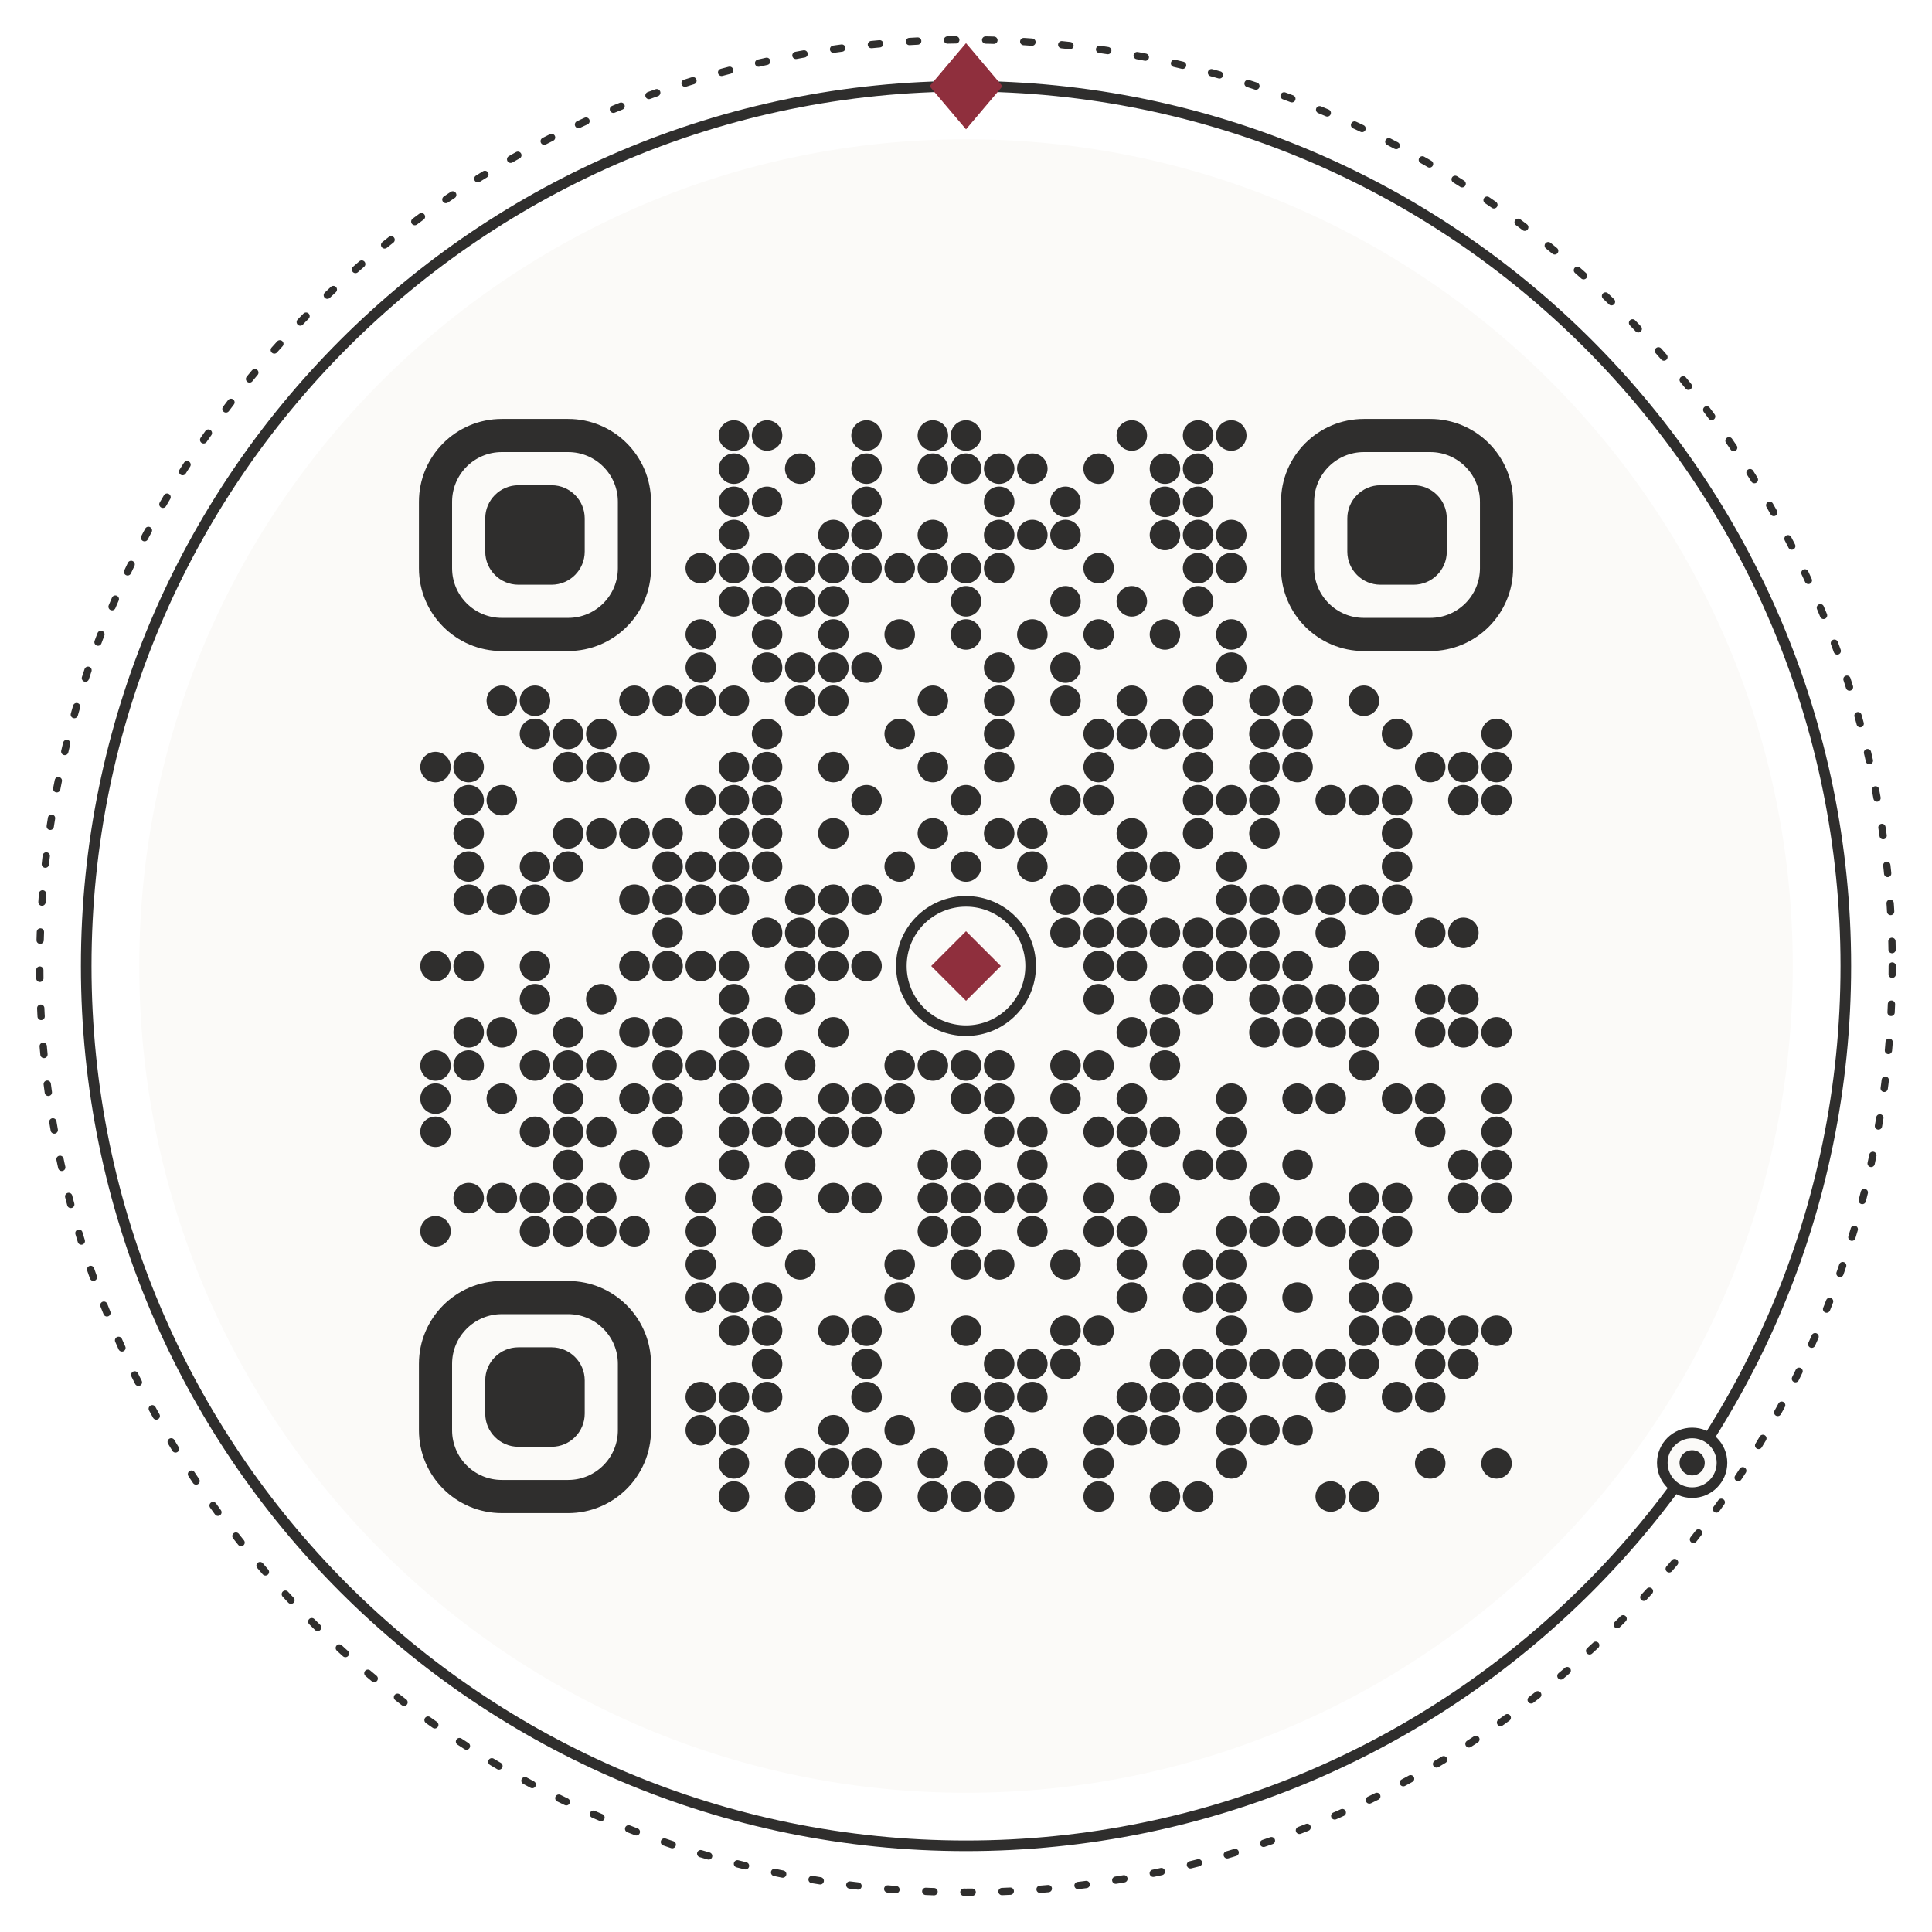
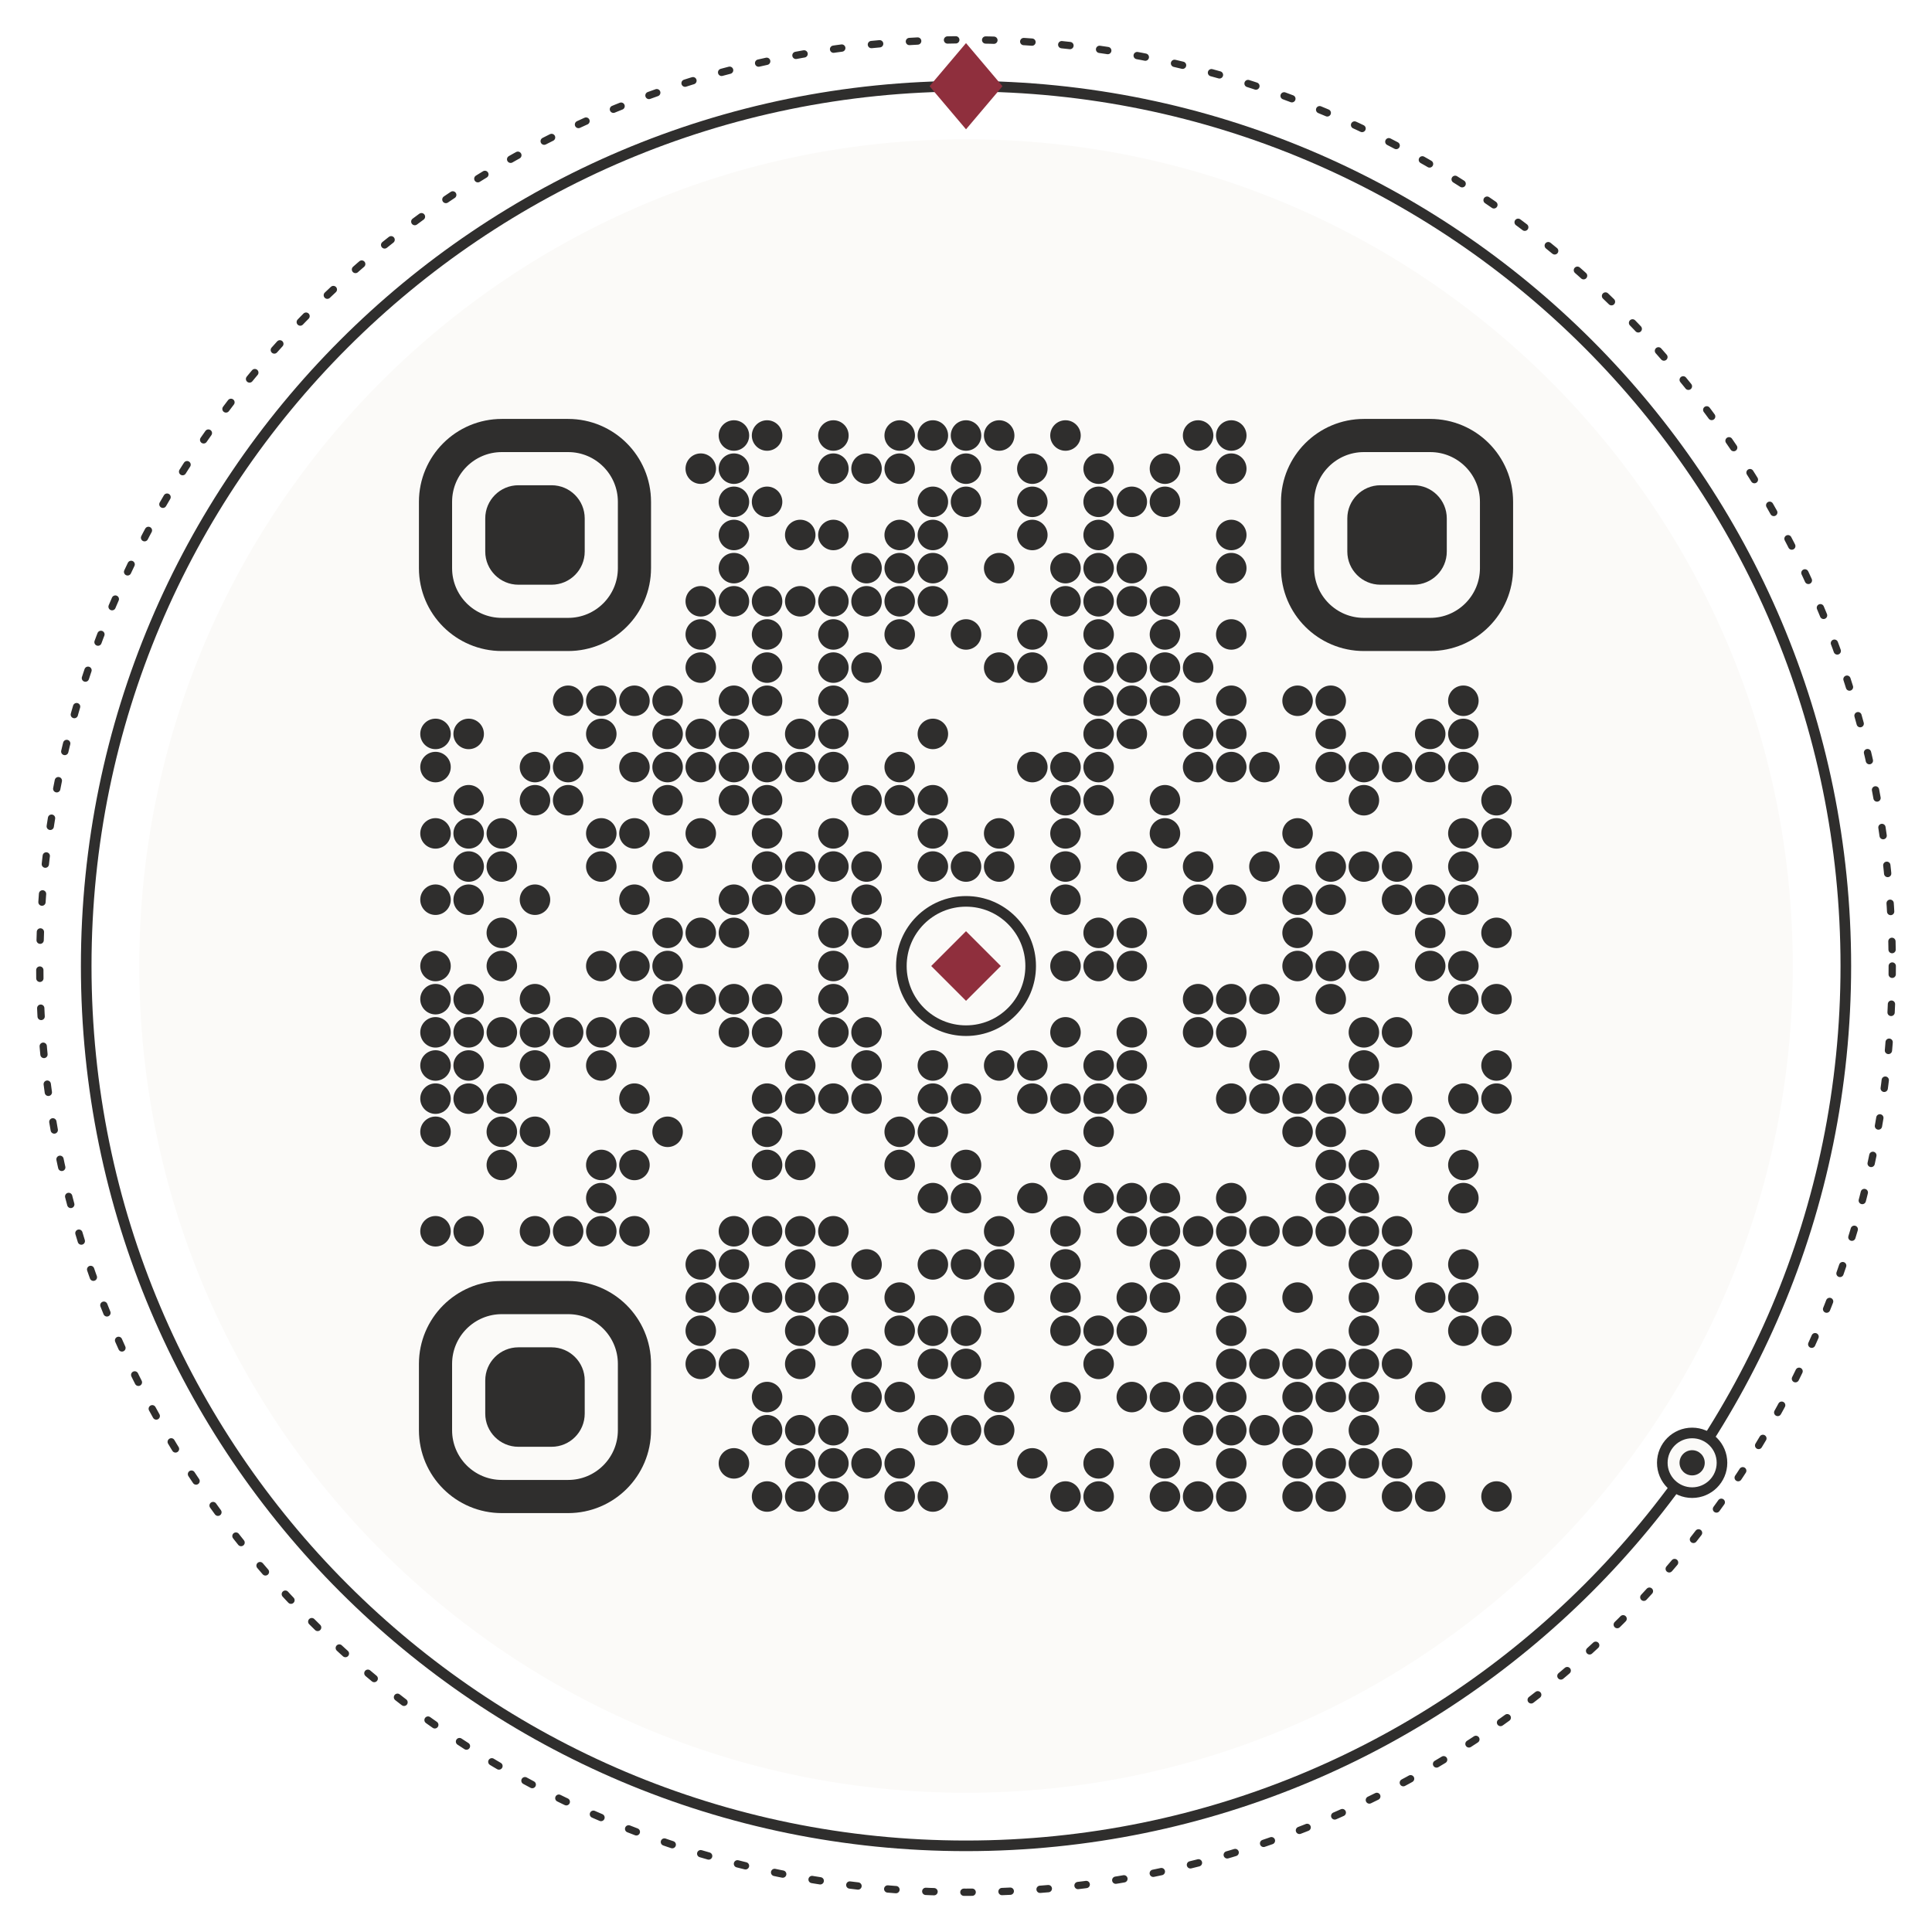
<svg xmlns="http://www.w3.org/2000/svg" viewBox="-12.635 -12.635 58.269 58.269">
  <defs>
    <radialGradient id="halo">
      <stop offset="0.7" stop-color="#ffffff" stop-opacity="0.55" />
      <stop offset="1" stop-color="#ffffff" stop-opacity="0" />
    </radialGradient>
  </defs>
  <circle cx="16.5" cy="16.5" r="28.135" fill="url(#halo)" />
  <circle cx="16.5" cy="16.5" r="24.935" fill="#fbfaf8" />
  <circle cx="16.5" cy="16.5" r="26.535" fill="none" stroke="#2f2e2d" stroke-width="0.32" />
  <circle cx="16.5" cy="16.5" r="27.935" fill="none" stroke="#2f2e2d" stroke-width="0.22" stroke-dasharray="0.25 0.9" stroke-linecap="round" />
  <path d="M16.5 -11.335 l1.1 1.3 -1.1 1.3 -1.1 -1.3Z" fill="#8f2f3d" />
  <circle cx="38.4" cy="31.483" r="0.9" fill="#fbfaf8" stroke="#2f2e2d" stroke-width="0.32" />
  <circle cx="38.4" cy="31.483" r="0.38" fill="#2f2e2d" />
  <g fill="#2f2e2d">
    <circle cx="9.5" cy="0.5" r="0.46" />
    <circle cx="10.5" cy="0.5" r="0.46" />
-     <circle cx="13.5" cy="0.5" r="0.46" />
+     <circle cx="12.5" cy="0.5" r="0.46" />
+     <circle cx="14.5" cy="0.5" r="0.46" />
    <circle cx="15.5" cy="0.5" r="0.46" />
    <circle cx="16.5" cy="0.5" r="0.46" />
-     <circle cx="21.5" cy="0.5" r="0.46" />
+     <circle cx="17.5" cy="0.5" r="0.46" />
+     <circle cx="19.5" cy="0.5" r="0.46" />
    <circle cx="23.5" cy="0.5" r="0.46" />
    <circle cx="24.5" cy="0.5" r="0.46" />
+     <circle cx="8.5" cy="1.5" r="0.46" />
    <circle cx="9.5" cy="1.5" r="0.46" />
-     <circle cx="11.5" cy="1.5" r="0.46" />
+     <circle cx="12.5" cy="1.5" r="0.46" />
    <circle cx="13.5" cy="1.5" r="0.46" />
-     <circle cx="15.5" cy="1.5" r="0.46" />
+     <circle cx="14.5" cy="1.5" r="0.46" />
    <circle cx="16.5" cy="1.5" r="0.46" />
-     <circle cx="17.5" cy="1.5" r="0.46" />
    <circle cx="18.5" cy="1.5" r="0.46" />
    <circle cx="20.5" cy="1.5" r="0.46" />
    <circle cx="22.5" cy="1.5" r="0.46" />
-     <circle cx="23.5" cy="1.5" r="0.46" />
+     <circle cx="24.5" cy="1.5" r="0.46" />
    <circle cx="9.5" cy="2.5" r="0.46" />
    <circle cx="10.5" cy="2.5" r="0.46" />
-     <circle cx="13.5" cy="2.5" r="0.46" />
-     <circle cx="17.5" cy="2.5" r="0.46" />
-     <circle cx="19.5" cy="2.5" r="0.46" />
+     <circle cx="15.5" cy="2.5" r="0.46" />
+     <circle cx="16.5" cy="2.5" r="0.46" />
+     <circle cx="18.5" cy="2.5" r="0.46" />
+     <circle cx="20.5" cy="2.5" r="0.46" />
+     <circle cx="21.5" cy="2.5" r="0.46" />
    <circle cx="22.5" cy="2.5" r="0.46" />
-     <circle cx="23.5" cy="2.5" r="0.46" />
    <circle cx="9.5" cy="3.5" r="0.46" />
+     <circle cx="11.5" cy="3.5" r="0.46" />
    <circle cx="12.5" cy="3.5" r="0.46" />
-     <circle cx="13.5" cy="3.5" r="0.46" />
+     <circle cx="14.5" cy="3.5" r="0.46" />
    <circle cx="15.5" cy="3.5" r="0.46" />
-     <circle cx="17.5" cy="3.5" r="0.46" />
    <circle cx="18.5" cy="3.5" r="0.46" />
-     <circle cx="19.5" cy="3.5" r="0.46" />
-     <circle cx="22.5" cy="3.5" r="0.46" />
-     <circle cx="23.5" cy="3.5" r="0.46" />
+     <circle cx="20.5" cy="3.5" r="0.46" />
    <circle cx="24.5" cy="3.5" r="0.46" />
-     <circle cx="8.5" cy="4.5" r="0.46" />
    <circle cx="9.5" cy="4.5" r="0.46" />
-     <circle cx="10.5" cy="4.5" r="0.46" />
-     <circle cx="11.5" cy="4.5" r="0.46" />
-     <circle cx="12.5" cy="4.5" r="0.46" />
    <circle cx="13.5" cy="4.5" r="0.46" />
    <circle cx="14.5" cy="4.5" r="0.46" />
    <circle cx="15.5" cy="4.5" r="0.46" />
-     <circle cx="16.5" cy="4.5" r="0.46" />
    <circle cx="17.5" cy="4.5" r="0.46" />
+     <circle cx="19.5" cy="4.5" r="0.46" />
    <circle cx="20.5" cy="4.5" r="0.46" />
-     <circle cx="23.5" cy="4.5" r="0.46" />
+     <circle cx="21.5" cy="4.5" r="0.46" />
    <circle cx="24.5" cy="4.5" r="0.46" />
+     <circle cx="8.5" cy="5.5" r="0.46" />
    <circle cx="9.5" cy="5.5" r="0.46" />
    <circle cx="10.5" cy="5.5" r="0.46" />
    <circle cx="11.5" cy="5.5" r="0.46" />
    <circle cx="12.5" cy="5.5" r="0.46" />
-     <circle cx="16.5" cy="5.5" r="0.46" />
+     <circle cx="13.5" cy="5.5" r="0.46" />
+     <circle cx="14.5" cy="5.5" r="0.46" />
+     <circle cx="15.5" cy="5.5" r="0.46" />
    <circle cx="19.5" cy="5.5" r="0.46" />
+     <circle cx="20.5" cy="5.5" r="0.46" />
    <circle cx="21.5" cy="5.5" r="0.46" />
-     <circle cx="23.5" cy="5.5" r="0.46" />
+     <circle cx="22.5" cy="5.5" r="0.46" />
    <circle cx="8.5" cy="6.5" r="0.46" />
    <circle cx="10.5" cy="6.5" r="0.46" />
    <circle cx="12.5" cy="6.5" r="0.46" />
    <circle cx="14.5" cy="6.5" r="0.46" />
    <circle cx="16.5" cy="6.5" r="0.46" />
    <circle cx="18.5" cy="6.5" r="0.46" />
    <circle cx="20.5" cy="6.5" r="0.46" />
    <circle cx="22.5" cy="6.5" r="0.46" />
    <circle cx="24.5" cy="6.5" r="0.46" />
    <circle cx="8.5" cy="7.5" r="0.46" />
    <circle cx="10.5" cy="7.5" r="0.46" />
-     <circle cx="11.5" cy="7.5" r="0.46" />
    <circle cx="12.5" cy="7.5" r="0.46" />
    <circle cx="13.5" cy="7.5" r="0.46" />
    <circle cx="17.5" cy="7.5" r="0.46" />
-     <circle cx="19.5" cy="7.5" r="0.46" />
-     <circle cx="24.5" cy="7.5" r="0.46" />
-     <circle cx="2.5" cy="8.5" r="0.46" />
-     <circle cx="3.5" cy="8.5" r="0.46" />
+     <circle cx="18.5" cy="7.5" r="0.46" />
+     <circle cx="20.5" cy="7.5" r="0.46" />
+     <circle cx="21.5" cy="7.5" r="0.46" />
+     <circle cx="22.5" cy="7.5" r="0.46" />
+     <circle cx="23.5" cy="7.5" r="0.46" />
+     <circle cx="4.5" cy="8.5" r="0.46" />
+     <circle cx="5.5" cy="8.5" r="0.46" />
    <circle cx="6.5" cy="8.5" r="0.46" />
    <circle cx="7.5" cy="8.5" r="0.46" />
-     <circle cx="8.5" cy="8.5" r="0.46" />
    <circle cx="9.5" cy="8.5" r="0.46" />
-     <circle cx="11.5" cy="8.5" r="0.46" />
+     <circle cx="10.5" cy="8.5" r="0.46" />
    <circle cx="12.5" cy="8.5" r="0.46" />
-     <circle cx="15.5" cy="8.5" r="0.46" />
-     <circle cx="17.5" cy="8.5" r="0.46" />
-     <circle cx="19.5" cy="8.5" r="0.46" />
+     <circle cx="20.5" cy="8.5" r="0.46" />
    <circle cx="21.5" cy="8.5" r="0.46" />
-     <circle cx="23.5" cy="8.5" r="0.46" />
-     <circle cx="25.5" cy="8.5" r="0.46" />
+     <circle cx="22.5" cy="8.5" r="0.46" />
+     <circle cx="24.5" cy="8.5" r="0.46" />
    <circle cx="26.5" cy="8.5" r="0.46" />
-     <circle cx="28.5" cy="8.5" r="0.46" />
-     <circle cx="3.5" cy="9.5" r="0.46" />
-     <circle cx="4.5" cy="9.5" r="0.46" />
+     <circle cx="27.5" cy="8.5" r="0.46" />
+     <circle cx="31.5" cy="8.5" r="0.46" />
+     <circle cx="0.5" cy="9.5" r="0.46" />
+     <circle cx="1.5" cy="9.5" r="0.46" />
    <circle cx="5.5" cy="9.5" r="0.46" />
-     <circle cx="10.5" cy="9.5" r="0.46" />
-     <circle cx="14.5" cy="9.5" r="0.46" />
-     <circle cx="17.5" cy="9.5" r="0.46" />
+     <circle cx="7.5" cy="9.5" r="0.46" />
+     <circle cx="8.5" cy="9.5" r="0.46" />
+     <circle cx="9.5" cy="9.5" r="0.46" />
+     <circle cx="11.5" cy="9.5" r="0.46" />
+     <circle cx="12.5" cy="9.5" r="0.46" />
+     <circle cx="15.5" cy="9.5" r="0.46" />
    <circle cx="20.5" cy="9.5" r="0.46" />
    <circle cx="21.5" cy="9.5" r="0.46" />
-     <circle cx="22.5" cy="9.5" r="0.46" />
    <circle cx="23.5" cy="9.5" r="0.46" />
-     <circle cx="25.5" cy="9.5" r="0.46" />
-     <circle cx="26.5" cy="9.5" r="0.46" />
-     <circle cx="29.5" cy="9.5" r="0.46" />
-     <circle cx="32.5" cy="9.5" r="0.46" />
+     <circle cx="24.5" cy="9.5" r="0.46" />
+     <circle cx="27.5" cy="9.5" r="0.46" />
+     <circle cx="30.5" cy="9.5" r="0.46" />
+     <circle cx="31.5" cy="9.5" r="0.46" />
    <circle cx="0.5" cy="10.5" r="0.46" />
-     <circle cx="1.5" cy="10.5" r="0.46" />
+     <circle cx="3.5" cy="10.5" r="0.46" />
    <circle cx="4.5" cy="10.5" r="0.46" />
-     <circle cx="5.5" cy="10.5" r="0.46" />
    <circle cx="6.5" cy="10.5" r="0.46" />
+     <circle cx="7.5" cy="10.5" r="0.46" />
+     <circle cx="8.5" cy="10.5" r="0.46" />
    <circle cx="9.5" cy="10.5" r="0.46" />
    <circle cx="10.5" cy="10.5" r="0.46" />
+     <circle cx="11.5" cy="10.5" r="0.46" />
    <circle cx="12.5" cy="10.5" r="0.46" />
-     <circle cx="15.5" cy="10.5" r="0.46" />
-     <circle cx="17.5" cy="10.5" r="0.46" />
+     <circle cx="14.5" cy="10.5" r="0.46" />
+     <circle cx="18.5" cy="10.5" r="0.46" />
+     <circle cx="19.5" cy="10.5" r="0.46" />
    <circle cx="20.5" cy="10.5" r="0.46" />
    <circle cx="23.5" cy="10.5" r="0.46" />
+     <circle cx="24.5" cy="10.5" r="0.46" />
    <circle cx="25.5" cy="10.5" r="0.46" />
-     <circle cx="26.5" cy="10.5" r="0.46" />
+     <circle cx="27.5" cy="10.5" r="0.46" />
+     <circle cx="28.5" cy="10.5" r="0.46" />
+     <circle cx="29.5" cy="10.5" r="0.46" />
    <circle cx="30.5" cy="10.5" r="0.46" />
    <circle cx="31.5" cy="10.5" r="0.46" />
-     <circle cx="32.5" cy="10.5" r="0.46" />
    <circle cx="1.5" cy="11.5" r="0.46" />
-     <circle cx="2.5" cy="11.5" r="0.46" />
-     <circle cx="8.5" cy="11.5" r="0.46" />
+     <circle cx="3.5" cy="11.5" r="0.46" />
+     <circle cx="4.5" cy="11.5" r="0.46" />
+     <circle cx="7.5" cy="11.5" r="0.46" />
    <circle cx="9.5" cy="11.5" r="0.46" />
    <circle cx="10.5" cy="11.5" r="0.46" />
    <circle cx="13.5" cy="11.5" r="0.46" />
-     <circle cx="16.5" cy="11.5" r="0.46" />
+     <circle cx="14.5" cy="11.5" r="0.46" />
+     <circle cx="15.5" cy="11.5" r="0.46" />
    <circle cx="19.5" cy="11.5" r="0.46" />
    <circle cx="20.5" cy="11.5" r="0.46" />
-     <circle cx="23.5" cy="11.5" r="0.46" />
-     <circle cx="24.5" cy="11.5" r="0.46" />
-     <circle cx="25.5" cy="11.5" r="0.46" />
-     <circle cx="27.5" cy="11.5" r="0.46" />
+     <circle cx="22.5" cy="11.5" r="0.46" />
    <circle cx="28.5" cy="11.5" r="0.46" />
-     <circle cx="29.5" cy="11.5" r="0.46" />
-     <circle cx="31.5" cy="11.5" r="0.46" />
    <circle cx="32.5" cy="11.5" r="0.46" />
+     <circle cx="0.5" cy="12.5" r="0.46" />
    <circle cx="1.5" cy="12.5" r="0.46" />
-     <circle cx="4.5" cy="12.5" r="0.46" />
+     <circle cx="2.5" cy="12.5" r="0.46" />
    <circle cx="5.5" cy="12.5" r="0.46" />
    <circle cx="6.5" cy="12.5" r="0.46" />
-     <circle cx="7.5" cy="12.5" r="0.46" />
-     <circle cx="9.5" cy="12.5" r="0.46" />
+     <circle cx="8.5" cy="12.5" r="0.46" />
    <circle cx="10.5" cy="12.5" r="0.46" />
    <circle cx="12.5" cy="12.5" r="0.46" />
    <circle cx="15.5" cy="12.5" r="0.46" />
    <circle cx="17.5" cy="12.5" r="0.46" />
-     <circle cx="18.5" cy="12.5" r="0.46" />
-     <circle cx="21.5" cy="12.5" r="0.46" />
-     <circle cx="23.5" cy="12.5" r="0.46" />
-     <circle cx="25.5" cy="12.5" r="0.46" />
-     <circle cx="29.5" cy="12.5" r="0.46" />
+     <circle cx="19.5" cy="12.5" r="0.46" />
+     <circle cx="22.5" cy="12.5" r="0.46" />
+     <circle cx="26.5" cy="12.5" r="0.46" />
+     <circle cx="31.5" cy="12.5" r="0.46" />
+     <circle cx="32.5" cy="12.5" r="0.46" />
    <circle cx="1.5" cy="13.5" r="0.46" />
-     <circle cx="3.5" cy="13.5" r="0.46" />
-     <circle cx="4.5" cy="13.5" r="0.46" />
+     <circle cx="2.5" cy="13.5" r="0.46" />
+     <circle cx="5.5" cy="13.5" r="0.46" />
    <circle cx="7.5" cy="13.5" r="0.46" />
-     <circle cx="8.5" cy="13.5" r="0.46" />
-     <circle cx="9.5" cy="13.5" r="0.46" />
    <circle cx="10.5" cy="13.5" r="0.46" />
-     <circle cx="14.5" cy="13.5" r="0.46" />
+     <circle cx="11.5" cy="13.5" r="0.46" />
+     <circle cx="12.5" cy="13.5" r="0.46" />
+     <circle cx="13.5" cy="13.5" r="0.46" />
+     <circle cx="15.5" cy="13.5" r="0.46" />
    <circle cx="16.5" cy="13.5" r="0.46" />
-     <circle cx="18.5" cy="13.5" r="0.46" />
+     <circle cx="17.5" cy="13.5" r="0.46" />
+     <circle cx="19.5" cy="13.5" r="0.46" />
    <circle cx="21.5" cy="13.5" r="0.46" />
-     <circle cx="22.5" cy="13.5" r="0.46" />
-     <circle cx="24.5" cy="13.5" r="0.46" />
+     <circle cx="23.5" cy="13.5" r="0.46" />
+     <circle cx="25.5" cy="13.5" r="0.46" />
+     <circle cx="27.5" cy="13.5" r="0.46" />
+     <circle cx="28.5" cy="13.5" r="0.46" />
    <circle cx="29.5" cy="13.5" r="0.46" />
+     <circle cx="31.5" cy="13.5" r="0.46" />
+     <circle cx="0.5" cy="14.5" r="0.46" />
    <circle cx="1.5" cy="14.5" r="0.46" />
-     <circle cx="2.5" cy="14.5" r="0.46" />
    <circle cx="3.5" cy="14.5" r="0.46" />
    <circle cx="6.5" cy="14.5" r="0.46" />
-     <circle cx="7.5" cy="14.5" r="0.46" />
-     <circle cx="8.5" cy="14.5" r="0.46" />
    <circle cx="9.5" cy="14.5" r="0.46" />
+     <circle cx="10.5" cy="14.5" r="0.46" />
    <circle cx="11.5" cy="14.5" r="0.46" />
-     <circle cx="12.5" cy="14.5" r="0.46" />
    <circle cx="13.5" cy="14.5" r="0.46" />
    <circle cx="19.5" cy="14.5" r="0.46" />
-     <circle cx="20.5" cy="14.5" r="0.46" />
-     <circle cx="21.5" cy="14.5" r="0.46" />
+     <circle cx="23.5" cy="14.5" r="0.46" />
    <circle cx="24.5" cy="14.5" r="0.46" />
-     <circle cx="25.5" cy="14.5" r="0.46" />
    <circle cx="26.5" cy="14.5" r="0.46" />
    <circle cx="27.5" cy="14.5" r="0.46" />
-     <circle cx="28.5" cy="14.5" r="0.46" />
    <circle cx="29.5" cy="14.5" r="0.46" />
+     <circle cx="30.5" cy="14.5" r="0.46" />
+     <circle cx="31.5" cy="14.5" r="0.46" />
+     <circle cx="2.5" cy="15.5" r="0.46" />
    <circle cx="7.5" cy="15.5" r="0.46" />
-     <circle cx="10.5" cy="15.5" r="0.46" />
-     <circle cx="11.5" cy="15.5" r="0.46" />
+     <circle cx="8.5" cy="15.5" r="0.46" />
+     <circle cx="9.5" cy="15.5" r="0.46" />
    <circle cx="12.5" cy="15.5" r="0.46" />
-     <circle cx="19.5" cy="15.5" r="0.46" />
+     <circle cx="13.5" cy="15.5" r="0.46" />
    <circle cx="20.5" cy="15.5" r="0.46" />
    <circle cx="21.5" cy="15.5" r="0.46" />
-     <circle cx="22.5" cy="15.5" r="0.46" />
-     <circle cx="23.5" cy="15.5" r="0.46" />
-     <circle cx="24.5" cy="15.5" r="0.46" />
-     <circle cx="25.5" cy="15.5" r="0.46" />
-     <circle cx="27.5" cy="15.5" r="0.46" />
+     <circle cx="26.5" cy="15.5" r="0.46" />
    <circle cx="30.5" cy="15.5" r="0.46" />
-     <circle cx="31.5" cy="15.5" r="0.46" />
+     <circle cx="32.5" cy="15.5" r="0.46" />
    <circle cx="0.5" cy="16.5" r="0.46" />
-     <circle cx="1.5" cy="16.5" r="0.46" />
-     <circle cx="3.5" cy="16.5" r="0.46" />
+     <circle cx="2.5" cy="16.5" r="0.46" />
+     <circle cx="5.5" cy="16.5" r="0.46" />
    <circle cx="6.5" cy="16.5" r="0.46" />
    <circle cx="7.5" cy="16.5" r="0.46" />
-     <circle cx="8.5" cy="16.5" r="0.46" />
-     <circle cx="9.5" cy="16.5" r="0.46" />
-     <circle cx="11.5" cy="16.5" r="0.46" />
    <circle cx="12.5" cy="16.5" r="0.46" />
-     <circle cx="13.5" cy="16.5" r="0.46" />
+     <circle cx="19.5" cy="16.5" r="0.46" />
    <circle cx="20.5" cy="16.5" r="0.46" />
    <circle cx="21.5" cy="16.5" r="0.46" />
-     <circle cx="23.5" cy="16.5" r="0.46" />
-     <circle cx="24.5" cy="16.5" r="0.46" />
-     <circle cx="25.5" cy="16.5" r="0.46" />
    <circle cx="26.5" cy="16.5" r="0.46" />
+     <circle cx="27.5" cy="16.5" r="0.46" />
    <circle cx="28.5" cy="16.5" r="0.46" />
+     <circle cx="30.5" cy="16.5" r="0.46" />
+     <circle cx="31.5" cy="16.5" r="0.46" />
+     <circle cx="0.5" cy="17.5" r="0.46" />
+     <circle cx="1.5" cy="17.5" r="0.46" />
    <circle cx="3.5" cy="17.5" r="0.46" />
-     <circle cx="5.5" cy="17.5" r="0.46" />
+     <circle cx="7.5" cy="17.5" r="0.46" />
+     <circle cx="8.5" cy="17.5" r="0.46" />
    <circle cx="9.5" cy="17.5" r="0.46" />
-     <circle cx="11.5" cy="17.5" r="0.46" />
-     <circle cx="20.5" cy="17.5" r="0.46" />
-     <circle cx="22.5" cy="17.5" r="0.46" />
+     <circle cx="10.5" cy="17.5" r="0.46" />
+     <circle cx="12.5" cy="17.5" r="0.46" />
    <circle cx="23.5" cy="17.5" r="0.46" />
+     <circle cx="24.5" cy="17.5" r="0.46" />
    <circle cx="25.5" cy="17.5" r="0.46" />
-     <circle cx="26.5" cy="17.5" r="0.46" />
    <circle cx="27.5" cy="17.5" r="0.46" />
-     <circle cx="28.5" cy="17.5" r="0.46" />
-     <circle cx="30.5" cy="17.5" r="0.46" />
    <circle cx="31.5" cy="17.5" r="0.46" />
+     <circle cx="32.5" cy="17.5" r="0.46" />
+     <circle cx="0.5" cy="18.5" r="0.46" />
    <circle cx="1.5" cy="18.5" r="0.46" />
    <circle cx="2.5" cy="18.5" r="0.46" />
+     <circle cx="3.5" cy="18.5" r="0.46" />
    <circle cx="4.5" cy="18.5" r="0.46" />
+     <circle cx="5.5" cy="18.5" r="0.46" />
    <circle cx="6.5" cy="18.5" r="0.46" />
-     <circle cx="7.5" cy="18.5" r="0.46" />
    <circle cx="9.5" cy="18.5" r="0.46" />
    <circle cx="10.5" cy="18.5" r="0.46" />
    <circle cx="12.5" cy="18.5" r="0.46" />
+     <circle cx="13.5" cy="18.5" r="0.46" />
+     <circle cx="19.5" cy="18.5" r="0.46" />
    <circle cx="21.5" cy="18.5" r="0.46" />
-     <circle cx="22.5" cy="18.5" r="0.46" />
-     <circle cx="25.5" cy="18.5" r="0.46" />
-     <circle cx="26.5" cy="18.5" r="0.46" />
-     <circle cx="27.5" cy="18.5" r="0.46" />
+     <circle cx="23.5" cy="18.5" r="0.46" />
+     <circle cx="24.5" cy="18.5" r="0.46" />
    <circle cx="28.5" cy="18.5" r="0.46" />
-     <circle cx="30.5" cy="18.5" r="0.46" />
-     <circle cx="31.5" cy="18.5" r="0.46" />
-     <circle cx="32.5" cy="18.5" r="0.46" />
+     <circle cx="29.5" cy="18.5" r="0.46" />
    <circle cx="0.5" cy="19.5" r="0.46" />
    <circle cx="1.5" cy="19.5" r="0.46" />
    <circle cx="3.5" cy="19.5" r="0.46" />
-     <circle cx="4.5" cy="19.5" r="0.46" />
    <circle cx="5.5" cy="19.5" r="0.46" />
-     <circle cx="7.5" cy="19.5" r="0.46" />
-     <circle cx="8.5" cy="19.5" r="0.46" />
-     <circle cx="9.5" cy="19.5" r="0.46" />
    <circle cx="11.5" cy="19.5" r="0.46" />
-     <circle cx="14.5" cy="19.5" r="0.46" />
+     <circle cx="13.5" cy="19.5" r="0.46" />
    <circle cx="15.5" cy="19.5" r="0.46" />
-     <circle cx="16.5" cy="19.5" r="0.46" />
    <circle cx="17.5" cy="19.5" r="0.46" />
-     <circle cx="19.5" cy="19.5" r="0.46" />
+     <circle cx="18.5" cy="19.5" r="0.46" />
    <circle cx="20.5" cy="19.5" r="0.46" />
-     <circle cx="22.5" cy="19.5" r="0.46" />
+     <circle cx="21.5" cy="19.5" r="0.46" />
+     <circle cx="25.5" cy="19.5" r="0.46" />
    <circle cx="28.5" cy="19.5" r="0.46" />
+     <circle cx="32.5" cy="19.5" r="0.46" />
    <circle cx="0.5" cy="20.5" r="0.46" />
+     <circle cx="1.5" cy="20.5" r="0.46" />
    <circle cx="2.5" cy="20.5" r="0.46" />
-     <circle cx="4.5" cy="20.5" r="0.46" />
    <circle cx="6.5" cy="20.5" r="0.46" />
-     <circle cx="7.5" cy="20.5" r="0.46" />
-     <circle cx="9.5" cy="20.5" r="0.46" />
    <circle cx="10.5" cy="20.5" r="0.46" />
+     <circle cx="11.5" cy="20.5" r="0.46" />
    <circle cx="12.5" cy="20.5" r="0.46" />
    <circle cx="13.5" cy="20.5" r="0.46" />
-     <circle cx="14.5" cy="20.5" r="0.46" />
+     <circle cx="15.5" cy="20.5" r="0.46" />
    <circle cx="16.5" cy="20.5" r="0.46" />
-     <circle cx="17.5" cy="20.5" r="0.46" />
+     <circle cx="18.5" cy="20.5" r="0.46" />
    <circle cx="19.5" cy="20.5" r="0.46" />
+     <circle cx="20.5" cy="20.5" r="0.46" />
    <circle cx="21.5" cy="20.5" r="0.46" />
    <circle cx="24.5" cy="20.5" r="0.46" />
+     <circle cx="25.5" cy="20.5" r="0.46" />
    <circle cx="26.5" cy="20.5" r="0.46" />
    <circle cx="27.5" cy="20.5" r="0.46" />
+     <circle cx="28.5" cy="20.5" r="0.46" />
    <circle cx="29.5" cy="20.5" r="0.46" />
-     <circle cx="30.5" cy="20.5" r="0.46" />
+     <circle cx="31.5" cy="20.5" r="0.46" />
    <circle cx="32.5" cy="20.5" r="0.46" />
    <circle cx="0.5" cy="21.5" r="0.46" />
+     <circle cx="2.5" cy="21.5" r="0.46" />
    <circle cx="3.5" cy="21.5" r="0.46" />
-     <circle cx="4.5" cy="21.5" r="0.46" />
-     <circle cx="5.5" cy="21.5" r="0.46" />
    <circle cx="7.5" cy="21.5" r="0.46" />
-     <circle cx="9.5" cy="21.5" r="0.46" />
    <circle cx="10.5" cy="21.5" r="0.46" />
-     <circle cx="11.5" cy="21.5" r="0.46" />
-     <circle cx="12.5" cy="21.5" r="0.46" />
-     <circle cx="13.5" cy="21.5" r="0.46" />
-     <circle cx="17.5" cy="21.5" r="0.46" />
-     <circle cx="18.5" cy="21.5" r="0.46" />
+     <circle cx="14.5" cy="21.5" r="0.46" />
+     <circle cx="15.5" cy="21.5" r="0.46" />
    <circle cx="20.5" cy="21.5" r="0.46" />
-     <circle cx="21.5" cy="21.5" r="0.46" />
-     <circle cx="22.5" cy="21.5" r="0.46" />
-     <circle cx="24.5" cy="21.5" r="0.46" />
+     <circle cx="26.5" cy="21.5" r="0.46" />
+     <circle cx="27.5" cy="21.5" r="0.46" />
    <circle cx="30.5" cy="21.5" r="0.46" />
-     <circle cx="32.5" cy="21.5" r="0.46" />
-     <circle cx="4.5" cy="22.5" r="0.46" />
+     <circle cx="2.5" cy="22.5" r="0.46" />
+     <circle cx="5.5" cy="22.5" r="0.46" />
    <circle cx="6.5" cy="22.5" r="0.46" />
-     <circle cx="9.5" cy="22.5" r="0.46" />
+     <circle cx="10.5" cy="22.5" r="0.46" />
    <circle cx="11.5" cy="22.5" r="0.46" />
-     <circle cx="15.5" cy="22.5" r="0.46" />
+     <circle cx="14.5" cy="22.5" r="0.46" />
    <circle cx="16.5" cy="22.5" r="0.46" />
-     <circle cx="18.5" cy="22.5" r="0.46" />
-     <circle cx="21.5" cy="22.5" r="0.46" />
-     <circle cx="23.5" cy="22.5" r="0.46" />
-     <circle cx="24.5" cy="22.5" r="0.46" />
-     <circle cx="26.5" cy="22.5" r="0.46" />
+     <circle cx="19.5" cy="22.5" r="0.46" />
+     <circle cx="27.5" cy="22.5" r="0.46" />
+     <circle cx="28.5" cy="22.5" r="0.46" />
    <circle cx="31.5" cy="22.5" r="0.46" />
-     <circle cx="32.5" cy="22.5" r="0.46" />
-     <circle cx="1.5" cy="23.5" r="0.46" />
-     <circle cx="2.5" cy="23.5" r="0.46" />
-     <circle cx="3.5" cy="23.5" r="0.46" />
-     <circle cx="4.5" cy="23.5" r="0.46" />
    <circle cx="5.5" cy="23.5" r="0.46" />
-     <circle cx="8.5" cy="23.5" r="0.46" />
-     <circle cx="10.5" cy="23.5" r="0.46" />
-     <circle cx="12.5" cy="23.5" r="0.46" />
-     <circle cx="13.5" cy="23.5" r="0.46" />
    <circle cx="15.5" cy="23.5" r="0.46" />
    <circle cx="16.5" cy="23.5" r="0.46" />
-     <circle cx="17.5" cy="23.5" r="0.46" />
    <circle cx="18.5" cy="23.5" r="0.46" />
    <circle cx="20.5" cy="23.5" r="0.46" />
+     <circle cx="21.5" cy="23.5" r="0.46" />
    <circle cx="22.5" cy="23.5" r="0.46" />
-     <circle cx="25.5" cy="23.5" r="0.46" />
+     <circle cx="24.5" cy="23.5" r="0.46" />
+     <circle cx="27.5" cy="23.5" r="0.46" />
    <circle cx="28.5" cy="23.5" r="0.46" />
-     <circle cx="29.5" cy="23.5" r="0.46" />
    <circle cx="31.5" cy="23.5" r="0.46" />
-     <circle cx="32.5" cy="23.5" r="0.46" />
    <circle cx="0.5" cy="24.5" r="0.46" />
+     <circle cx="1.5" cy="24.5" r="0.46" />
    <circle cx="3.5" cy="24.5" r="0.46" />
    <circle cx="4.5" cy="24.5" r="0.46" />
    <circle cx="5.5" cy="24.5" r="0.46" />
    <circle cx="6.5" cy="24.5" r="0.46" />
-     <circle cx="8.5" cy="24.5" r="0.46" />
+     <circle cx="9.5" cy="24.5" r="0.46" />
    <circle cx="10.5" cy="24.5" r="0.46" />
-     <circle cx="15.5" cy="24.5" r="0.46" />
-     <circle cx="16.5" cy="24.5" r="0.46" />
-     <circle cx="18.5" cy="24.5" r="0.46" />
-     <circle cx="20.5" cy="24.5" r="0.46" />
+     <circle cx="11.5" cy="24.5" r="0.46" />
+     <circle cx="12.5" cy="24.5" r="0.46" />
+     <circle cx="17.5" cy="24.5" r="0.46" />
+     <circle cx="19.5" cy="24.5" r="0.46" />
    <circle cx="21.5" cy="24.5" r="0.46" />
+     <circle cx="22.5" cy="24.5" r="0.46" />
+     <circle cx="23.5" cy="24.5" r="0.46" />
    <circle cx="24.5" cy="24.5" r="0.46" />
    <circle cx="25.5" cy="24.5" r="0.46" />
    <circle cx="26.5" cy="24.5" r="0.46" />
    <circle cx="27.5" cy="24.5" r="0.46" />
    <circle cx="28.5" cy="24.5" r="0.46" />
    <circle cx="29.5" cy="24.5" r="0.46" />
    <circle cx="8.5" cy="25.5" r="0.46" />
+     <circle cx="9.5" cy="25.5" r="0.46" />
    <circle cx="11.5" cy="25.5" r="0.46" />
-     <circle cx="14.5" cy="25.5" r="0.46" />
+     <circle cx="13.5" cy="25.5" r="0.46" />
+     <circle cx="15.5" cy="25.5" r="0.46" />
    <circle cx="16.5" cy="25.5" r="0.46" />
    <circle cx="17.5" cy="25.5" r="0.46" />
    <circle cx="19.5" cy="25.5" r="0.46" />
-     <circle cx="21.5" cy="25.5" r="0.46" />
-     <circle cx="23.5" cy="25.5" r="0.46" />
+     <circle cx="22.5" cy="25.5" r="0.46" />
    <circle cx="24.5" cy="25.5" r="0.46" />
    <circle cx="28.5" cy="25.5" r="0.46" />
+     <circle cx="29.5" cy="25.5" r="0.46" />
+     <circle cx="31.5" cy="25.5" r="0.46" />
    <circle cx="8.5" cy="26.5" r="0.46" />
    <circle cx="9.5" cy="26.5" r="0.46" />
    <circle cx="10.5" cy="26.5" r="0.46" />
+     <circle cx="11.5" cy="26.5" r="0.46" />
+     <circle cx="12.5" cy="26.5" r="0.46" />
    <circle cx="14.5" cy="26.5" r="0.46" />
+     <circle cx="17.5" cy="26.5" r="0.46" />
+     <circle cx="19.5" cy="26.5" r="0.46" />
    <circle cx="21.5" cy="26.5" r="0.46" />
-     <circle cx="23.5" cy="26.5" r="0.46" />
+     <circle cx="22.5" cy="26.5" r="0.46" />
    <circle cx="24.5" cy="26.5" r="0.46" />
    <circle cx="26.5" cy="26.5" r="0.46" />
    <circle cx="28.5" cy="26.5" r="0.46" />
-     <circle cx="29.5" cy="26.5" r="0.46" />
-     <circle cx="9.5" cy="27.5" r="0.46" />
-     <circle cx="10.5" cy="27.5" r="0.46" />
+     <circle cx="30.5" cy="26.5" r="0.46" />
+     <circle cx="31.5" cy="26.5" r="0.46" />
+     <circle cx="8.5" cy="27.5" r="0.46" />
+     <circle cx="11.5" cy="27.5" r="0.46" />
    <circle cx="12.5" cy="27.5" r="0.46" />
-     <circle cx="13.5" cy="27.5" r="0.46" />
+     <circle cx="14.5" cy="27.5" r="0.46" />
+     <circle cx="15.5" cy="27.5" r="0.46" />
    <circle cx="16.5" cy="27.5" r="0.46" />
    <circle cx="19.5" cy="27.5" r="0.46" />
    <circle cx="20.5" cy="27.5" r="0.46" />
+     <circle cx="21.5" cy="27.5" r="0.46" />
    <circle cx="24.5" cy="27.5" r="0.46" />
    <circle cx="28.5" cy="27.5" r="0.46" />
-     <circle cx="29.5" cy="27.5" r="0.46" />
-     <circle cx="30.5" cy="27.5" r="0.46" />
    <circle cx="31.5" cy="27.5" r="0.46" />
    <circle cx="32.5" cy="27.5" r="0.46" />
-     <circle cx="10.5" cy="28.5" r="0.46" />
+     <circle cx="8.5" cy="28.5" r="0.46" />
+     <circle cx="9.5" cy="28.5" r="0.46" />
+     <circle cx="11.5" cy="28.5" r="0.46" />
    <circle cx="13.5" cy="28.5" r="0.46" />
-     <circle cx="17.5" cy="28.5" r="0.46" />
-     <circle cx="18.5" cy="28.5" r="0.46" />
-     <circle cx="19.5" cy="28.5" r="0.46" />
-     <circle cx="22.5" cy="28.5" r="0.46" />
-     <circle cx="23.5" cy="28.5" r="0.46" />
+     <circle cx="15.5" cy="28.5" r="0.46" />
+     <circle cx="16.5" cy="28.5" r="0.46" />
+     <circle cx="20.5" cy="28.5" r="0.46" />
    <circle cx="24.5" cy="28.5" r="0.46" />
    <circle cx="25.5" cy="28.5" r="0.46" />
    <circle cx="26.5" cy="28.5" r="0.46" />
    <circle cx="27.5" cy="28.5" r="0.46" />
    <circle cx="28.5" cy="28.5" r="0.46" />
-     <circle cx="30.5" cy="28.5" r="0.46" />
-     <circle cx="31.5" cy="28.5" r="0.46" />
-     <circle cx="8.5" cy="29.5" r="0.46" />
-     <circle cx="9.5" cy="29.5" r="0.46" />
+     <circle cx="29.5" cy="28.5" r="0.46" />
    <circle cx="10.5" cy="29.5" r="0.46" />
    <circle cx="13.5" cy="29.5" r="0.46" />
-     <circle cx="16.5" cy="29.5" r="0.46" />
+     <circle cx="14.5" cy="29.5" r="0.46" />
    <circle cx="17.5" cy="29.5" r="0.46" />
-     <circle cx="18.5" cy="29.5" r="0.46" />
+     <circle cx="19.5" cy="29.5" r="0.46" />
    <circle cx="21.5" cy="29.5" r="0.46" />
    <circle cx="22.5" cy="29.5" r="0.46" />
    <circle cx="23.5" cy="29.5" r="0.46" />
    <circle cx="24.5" cy="29.5" r="0.46" />
+     <circle cx="26.5" cy="29.5" r="0.46" />
    <circle cx="27.5" cy="29.5" r="0.46" />
-     <circle cx="29.5" cy="29.5" r="0.46" />
+     <circle cx="28.5" cy="29.5" r="0.46" />
    <circle cx="30.5" cy="29.5" r="0.46" />
-     <circle cx="8.5" cy="30.5" r="0.46" />
-     <circle cx="9.5" cy="30.5" r="0.46" />
+     <circle cx="32.5" cy="29.5" r="0.46" />
+     <circle cx="10.5" cy="30.5" r="0.46" />
+     <circle cx="11.5" cy="30.5" r="0.46" />
    <circle cx="12.5" cy="30.5" r="0.46" />
-     <circle cx="14.5" cy="30.5" r="0.46" />
+     <circle cx="15.5" cy="30.5" r="0.46" />
+     <circle cx="16.5" cy="30.5" r="0.46" />
    <circle cx="17.5" cy="30.5" r="0.46" />
-     <circle cx="20.5" cy="30.5" r="0.46" />
-     <circle cx="21.5" cy="30.5" r="0.46" />
-     <circle cx="22.5" cy="30.5" r="0.46" />
+     <circle cx="23.5" cy="30.5" r="0.46" />
    <circle cx="24.5" cy="30.5" r="0.46" />
    <circle cx="25.5" cy="30.5" r="0.46" />
    <circle cx="26.5" cy="30.5" r="0.46" />
+     <circle cx="28.5" cy="30.5" r="0.46" />
    <circle cx="9.5" cy="31.5" r="0.46" />
    <circle cx="11.5" cy="31.5" r="0.46" />
    <circle cx="12.5" cy="31.5" r="0.46" />
    <circle cx="13.5" cy="31.5" r="0.46" />
-     <circle cx="15.5" cy="31.5" r="0.46" />
-     <circle cx="17.5" cy="31.5" r="0.46" />
+     <circle cx="14.5" cy="31.5" r="0.46" />
    <circle cx="18.5" cy="31.5" r="0.46" />
    <circle cx="20.5" cy="31.5" r="0.46" />
+     <circle cx="22.5" cy="31.5" r="0.46" />
    <circle cx="24.5" cy="31.5" r="0.46" />
-     <circle cx="30.5" cy="31.5" r="0.46" />
-     <circle cx="32.5" cy="31.5" r="0.46" />
-     <circle cx="9.5" cy="32.5" r="0.46" />
+     <circle cx="26.5" cy="31.5" r="0.46" />
+     <circle cx="27.5" cy="31.5" r="0.46" />
+     <circle cx="28.5" cy="31.5" r="0.46" />
+     <circle cx="29.5" cy="31.5" r="0.46" />
+     <circle cx="10.5" cy="32.5" r="0.46" />
    <circle cx="11.5" cy="32.5" r="0.46" />
-     <circle cx="13.5" cy="32.5" r="0.46" />
+     <circle cx="12.5" cy="32.5" r="0.46" />
+     <circle cx="14.5" cy="32.5" r="0.46" />
    <circle cx="15.5" cy="32.5" r="0.46" />
-     <circle cx="16.5" cy="32.5" r="0.46" />
-     <circle cx="17.5" cy="32.5" r="0.46" />
+     <circle cx="19.5" cy="32.5" r="0.46" />
    <circle cx="20.5" cy="32.5" r="0.46" />
    <circle cx="22.5" cy="32.5" r="0.46" />
    <circle cx="23.5" cy="32.5" r="0.46" />
+     <circle cx="24.5" cy="32.5" r="0.46" />
+     <circle cx="26.5" cy="32.5" r="0.46" />
    <circle cx="27.5" cy="32.5" r="0.46" />
-     <circle cx="28.5" cy="32.5" r="0.46" />
+     <circle cx="29.5" cy="32.5" r="0.46" />
+     <circle cx="30.5" cy="32.5" r="0.46" />
+     <circle cx="32.5" cy="32.5" r="0.46" />
    <rect x="0.5" y="0.5" width="6" height="6" rx="2" fill="none" stroke="#2f2e2d" stroke-width="1" />
    <rect x="2" y="2" width="3" height="3" rx="1" />
    <rect x="26.5" y="0.5" width="6" height="6" rx="2" fill="none" stroke="#2f2e2d" stroke-width="1" />
    <rect x="28" y="2" width="3" height="3" rx="1" />
    <rect x="0.5" y="26.5" width="6" height="6" rx="2" fill="none" stroke="#2f2e2d" stroke-width="1" />
    <rect x="2" y="28" width="3" height="3" rx="1" />
  </g>
  <circle cx="16.5" cy="16.5" r="1.95" fill="none" stroke="#2f2e2d" stroke-width="0.32" />
  <path d="M16.5 15.45 L17.55 16.5 L16.5 17.55 L15.45 16.5Z" fill="#8f2f3d" />
</svg>
